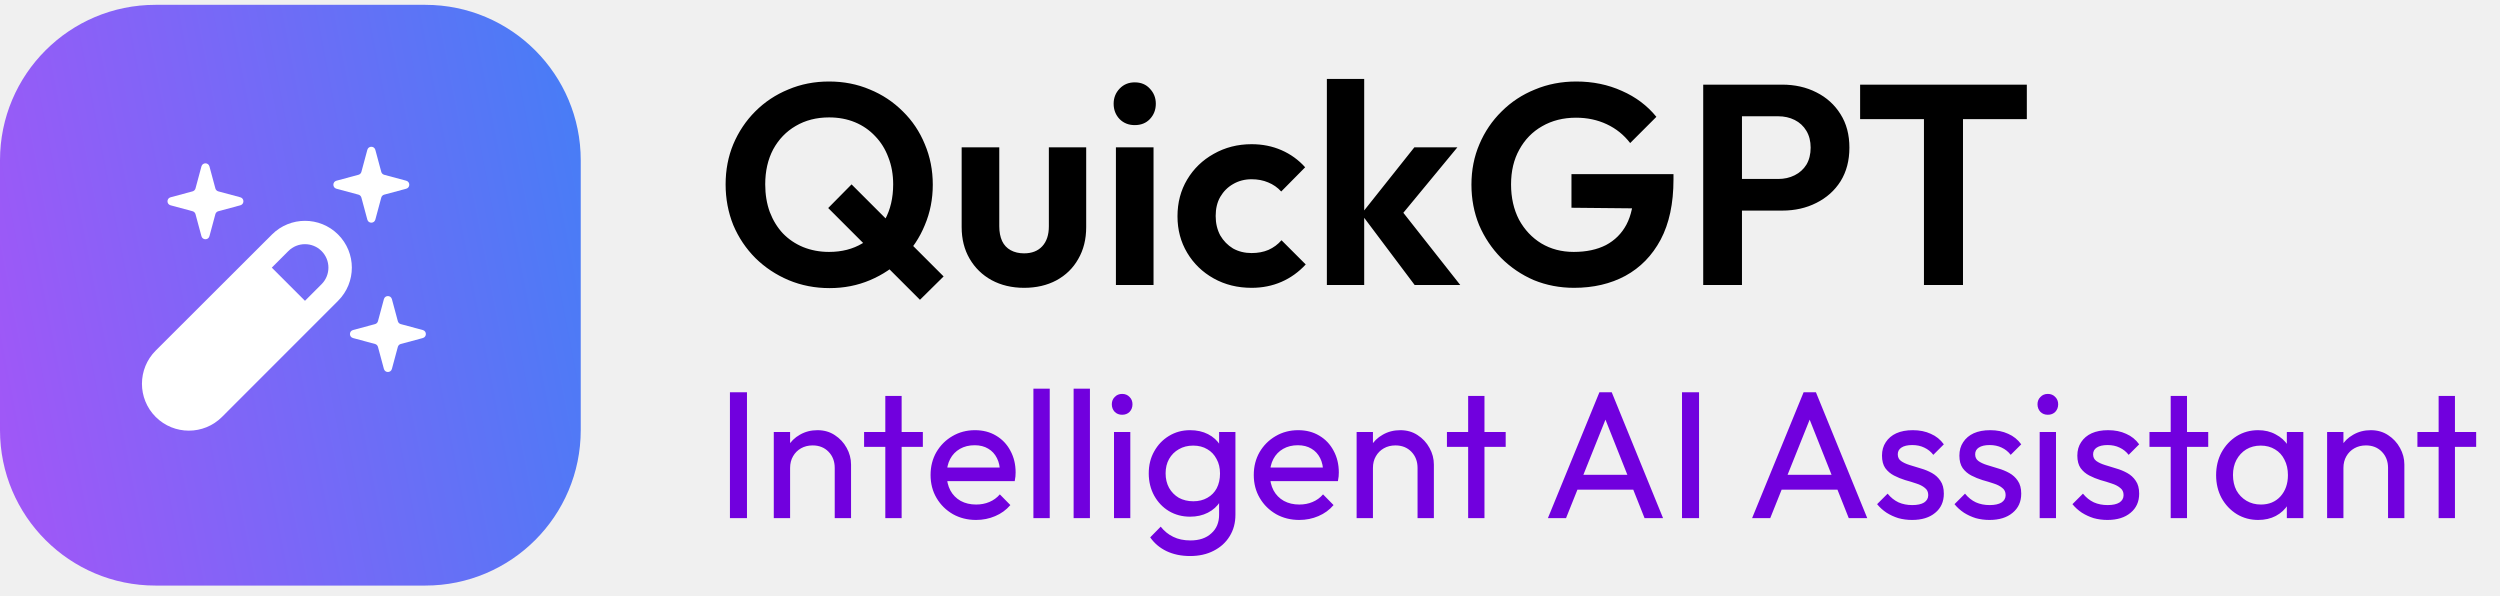
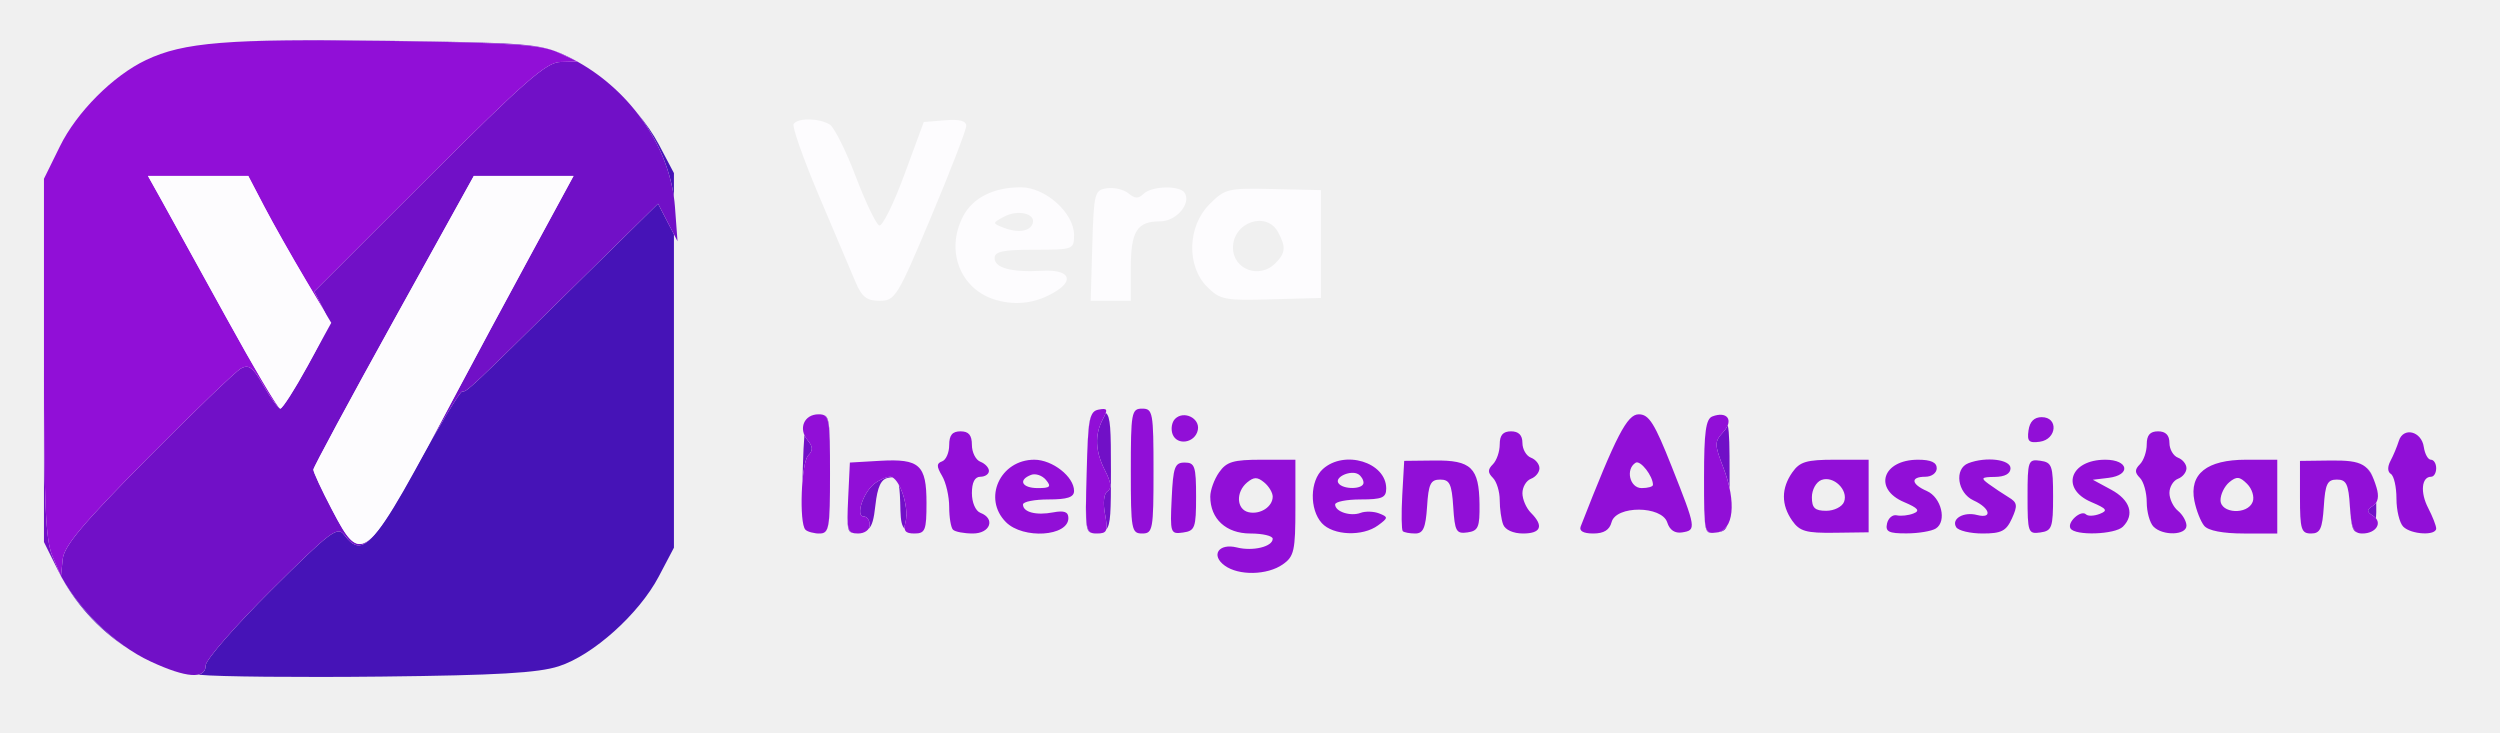
- <svg xmlns="http://www.w3.org/2000/svg" width="193" height="46" viewBox="0 0 193 46" fill="none">
-   <path d="M64.047 22.242C62.918 22.242 61.862 22.037 60.879 21.626C59.911 21.215 59.06 20.651 58.327 19.932C57.594 19.199 57.022 18.348 56.611 17.38C56.215 16.397 56.017 15.349 56.017 14.234C56.017 13.119 56.215 12.085 56.611 11.132C57.022 10.164 57.587 9.321 58.305 8.602C59.038 7.869 59.889 7.304 60.857 6.908C61.825 6.497 62.874 6.292 64.003 6.292C65.132 6.292 66.181 6.497 67.149 6.908C68.117 7.304 68.968 7.869 69.701 8.602C70.434 9.321 70.999 10.164 71.395 11.132C71.806 12.1 72.011 13.141 72.011 14.256C72.011 15.371 71.806 16.412 71.395 17.38C70.999 18.348 70.434 19.199 69.701 19.932C68.983 20.651 68.139 21.215 67.171 21.626C66.203 22.037 65.162 22.242 64.047 22.242ZM71.021 23.144L63.937 16.06L65.741 14.234L72.847 21.34L71.021 23.144ZM64.003 19.448C64.986 19.448 65.844 19.228 66.577 18.788C67.325 18.348 67.904 17.739 68.315 16.962C68.74 16.185 68.953 15.275 68.953 14.234C68.953 13.471 68.829 12.775 68.579 12.144C68.344 11.513 68.007 10.971 67.567 10.516C67.127 10.047 66.606 9.687 66.005 9.438C65.404 9.189 64.737 9.064 64.003 9.064C63.035 9.064 62.177 9.284 61.429 9.724C60.696 10.149 60.117 10.751 59.691 11.528C59.281 12.305 59.075 13.207 59.075 14.234C59.075 15.011 59.193 15.723 59.427 16.368C59.676 17.013 60.014 17.563 60.439 18.018C60.879 18.473 61.4 18.825 62.001 19.074C62.617 19.323 63.285 19.448 64.003 19.448ZM79.058 22.22C78.119 22.22 77.283 22.022 76.55 21.626C75.831 21.23 75.267 20.68 74.856 19.976C74.445 19.272 74.24 18.458 74.24 17.534V11.374H77.144V17.468C77.144 17.908 77.217 18.289 77.364 18.612C77.511 18.92 77.731 19.155 78.024 19.316C78.317 19.477 78.662 19.558 79.058 19.558C79.659 19.558 80.129 19.375 80.466 19.008C80.803 18.641 80.972 18.128 80.972 17.468V11.374H83.854V17.534C83.854 18.473 83.649 19.294 83.238 19.998C82.842 20.702 82.277 21.252 81.544 21.648C80.825 22.029 79.997 22.22 79.058 22.22ZM86.149 22V11.374H89.053V22L86.149 22ZM87.601 9.658C87.132 9.658 86.743 9.504 86.435 9.196C86.127 8.873 85.973 8.477 85.973 8.008C85.973 7.553 86.127 7.165 86.435 6.842C86.743 6.519 87.132 6.358 87.601 6.358C88.085 6.358 88.474 6.519 88.767 6.842C89.075 7.165 89.229 7.553 89.229 8.008C89.229 8.477 89.075 8.873 88.767 9.196C88.474 9.504 88.085 9.658 87.601 9.658ZM96.622 22.22C95.537 22.22 94.561 21.978 93.696 21.494C92.831 21.01 92.149 20.35 91.65 19.514C91.151 18.678 90.902 17.739 90.902 16.698C90.902 15.642 91.151 14.696 91.65 13.86C92.149 13.024 92.831 12.364 93.696 11.88C94.576 11.381 95.551 11.132 96.622 11.132C97.458 11.132 98.228 11.286 98.932 11.594C99.636 11.902 100.245 12.342 100.758 12.914L98.91 14.784C98.631 14.476 98.294 14.241 97.898 14.08C97.517 13.919 97.091 13.838 96.622 13.838C96.094 13.838 95.617 13.963 95.192 14.212C94.781 14.447 94.451 14.777 94.202 15.202C93.967 15.613 93.85 16.104 93.85 16.676C93.85 17.233 93.967 17.732 94.202 18.172C94.451 18.597 94.781 18.935 95.192 19.184C95.617 19.419 96.094 19.536 96.622 19.536C97.106 19.536 97.539 19.455 97.92 19.294C98.316 19.118 98.653 18.869 98.932 18.546L100.802 20.416C100.259 21.003 99.636 21.45 98.932 21.758C98.228 22.066 97.458 22.22 96.622 22.22ZM109.21 22L105.096 16.522L109.188 11.374H112.51L107.714 17.182L107.824 15.774L112.73 22H109.21ZM102.434 22V6.094H105.316V22H102.434ZM121.515 22.22C120.415 22.22 119.381 22.022 118.413 21.626C117.46 21.215 116.617 20.643 115.883 19.91C115.165 19.177 114.6 18.333 114.189 17.38C113.793 16.412 113.595 15.371 113.595 14.256C113.595 13.127 113.801 12.085 114.211 11.132C114.622 10.164 115.194 9.321 115.927 8.602C116.661 7.869 117.519 7.304 118.501 6.908C119.484 6.497 120.547 6.292 121.691 6.292C122.967 6.292 124.141 6.534 125.211 7.018C126.282 7.487 127.169 8.155 127.873 9.02L125.849 11.044C125.365 10.413 124.764 9.929 124.045 9.592C123.327 9.255 122.535 9.086 121.669 9.086C120.687 9.086 119.814 9.306 119.051 9.746C118.303 10.171 117.717 10.773 117.291 11.55C116.866 12.313 116.653 13.207 116.653 14.234C116.653 15.261 116.859 16.17 117.269 16.962C117.695 17.739 118.267 18.348 118.985 18.788C119.719 19.228 120.555 19.448 121.493 19.448C122.461 19.448 123.29 19.272 123.979 18.92C124.669 18.553 125.197 18.025 125.563 17.336C125.93 16.632 126.113 15.774 126.113 14.762L128.071 16.104L121.317 16.038V13.442H129.193V13.86C129.193 15.708 128.863 17.255 128.203 18.502C127.543 19.734 126.634 20.665 125.475 21.296C124.331 21.912 123.011 22.22 121.515 22.22ZM133.688 16.258V13.816L137.274 13.816C137.744 13.816 138.169 13.721 138.55 13.53C138.932 13.339 139.232 13.068 139.452 12.716C139.672 12.349 139.782 11.909 139.782 11.396C139.782 10.897 139.672 10.465 139.452 10.098C139.232 9.731 138.932 9.453 138.55 9.262C138.169 9.071 137.744 8.976 137.274 8.976L133.688 8.976V6.534H137.582C138.565 6.534 139.445 6.732 140.222 7.128C141.014 7.524 141.638 8.089 142.092 8.822C142.547 9.541 142.774 10.399 142.774 11.396C142.774 12.393 142.547 13.259 142.092 13.992C141.638 14.711 141.014 15.268 140.222 15.664C139.445 16.06 138.565 16.258 137.582 16.258H133.688ZM131.488 22V6.534H134.48V22H131.488ZM148.529 22V6.864H151.543V22L148.529 22ZM143.601 9.196V6.534H156.471V9.196H143.601Z" fill="black" />
-   <path d="M56.351 40V30.284H57.667V40H56.351ZM64.441 40V36.122C64.441 35.618 64.282 35.203 63.965 34.876C63.647 34.549 63.236 34.386 62.733 34.386C62.397 34.386 62.098 34.461 61.837 34.61C61.575 34.759 61.37 34.965 61.221 35.226C61.071 35.487 60.996 35.786 60.996 36.122L60.478 35.828C60.478 35.324 60.59 34.876 60.815 34.484C61.038 34.092 61.351 33.784 61.752 33.56C62.154 33.327 62.606 33.21 63.111 33.21C63.614 33.21 64.058 33.336 64.441 33.588C64.832 33.84 65.141 34.171 65.365 34.582C65.588 34.983 65.701 35.413 65.701 35.87V40H64.441ZM59.736 40V33.35H60.996V40H59.736ZM68.346 40V30.564H69.606V40H68.346ZM66.708 34.498V33.35H71.244V34.498H66.708ZM75.354 40.14C74.691 40.14 74.094 39.991 73.562 39.692C73.03 39.384 72.61 38.969 72.302 38.446C71.994 37.923 71.84 37.331 71.84 36.668C71.84 36.015 71.989 35.427 72.288 34.904C72.596 34.381 73.006 33.971 73.52 33.672C74.042 33.364 74.626 33.21 75.27 33.21C75.886 33.21 76.427 33.35 76.894 33.63C77.37 33.91 77.738 34.297 78 34.792C78.27 35.287 78.406 35.847 78.406 36.472C78.406 36.565 78.401 36.668 78.392 36.78C78.382 36.883 78.364 37.004 78.336 37.144H72.722V36.094H77.664L77.202 36.5C77.202 36.052 77.122 35.674 76.964 35.366C76.805 35.049 76.581 34.806 76.292 34.638C76.002 34.461 75.652 34.372 75.242 34.372C74.812 34.372 74.434 34.465 74.108 34.652C73.781 34.839 73.529 35.1 73.352 35.436C73.174 35.772 73.086 36.169 73.086 36.626C73.086 37.093 73.179 37.503 73.366 37.858C73.552 38.203 73.818 38.474 74.164 38.67C74.509 38.857 74.906 38.95 75.354 38.95C75.727 38.95 76.068 38.885 76.376 38.754C76.693 38.623 76.964 38.427 77.188 38.166L78 38.992C77.682 39.365 77.29 39.65 76.824 39.846C76.366 40.042 75.876 40.14 75.354 40.14ZM79.779 40V30.004H81.04V40H79.779ZM82.883 40V30.004H84.143V40H82.883ZM86.001 40V33.35H87.26V40H86.001ZM86.63 32.02C86.397 32.02 86.206 31.945 86.056 31.796C85.907 31.637 85.832 31.441 85.832 31.208C85.832 30.984 85.907 30.797 86.056 30.648C86.206 30.489 86.397 30.41 86.63 30.41C86.864 30.41 87.055 30.489 87.204 30.648C87.354 30.797 87.428 30.984 87.428 31.208C87.428 31.441 87.354 31.637 87.204 31.796C87.055 31.945 86.864 32.02 86.63 32.02ZM91.875 42.926C91.194 42.926 90.587 42.8 90.055 42.548C89.533 42.296 89.113 41.941 88.795 41.484L89.607 40.658C89.878 41.003 90.2 41.265 90.573 41.442C90.947 41.629 91.39 41.722 91.903 41.722C92.585 41.722 93.121 41.54 93.513 41.176C93.915 40.821 94.115 40.341 94.115 39.734V38.082L94.339 36.584L94.115 35.1V33.35H95.375V39.734C95.375 40.369 95.226 40.924 94.927 41.4C94.638 41.876 94.227 42.249 93.695 42.52C93.173 42.791 92.566 42.926 91.875 42.926ZM91.875 39.888C91.269 39.888 90.723 39.743 90.237 39.454C89.761 39.165 89.383 38.768 89.103 38.264C88.823 37.751 88.683 37.177 88.683 36.542C88.683 35.907 88.823 35.343 89.103 34.848C89.383 34.344 89.761 33.947 90.237 33.658C90.723 33.359 91.269 33.21 91.875 33.21C92.398 33.21 92.86 33.313 93.261 33.518C93.663 33.723 93.98 34.013 94.213 34.386C94.456 34.75 94.587 35.179 94.605 35.674V37.438C94.577 37.923 94.442 38.353 94.199 38.726C93.966 39.09 93.649 39.375 93.247 39.58C92.846 39.785 92.389 39.888 91.875 39.888ZM92.127 38.698C92.538 38.698 92.897 38.609 93.205 38.432C93.523 38.255 93.765 38.007 93.933 37.69C94.101 37.363 94.185 36.985 94.185 36.556C94.185 36.127 94.097 35.753 93.919 35.436C93.751 35.109 93.513 34.857 93.205 34.68C92.897 34.493 92.533 34.4 92.113 34.4C91.693 34.4 91.325 34.493 91.007 34.68C90.69 34.857 90.438 35.109 90.251 35.436C90.074 35.753 89.985 36.122 89.985 36.542C89.985 36.962 90.074 37.335 90.251 37.662C90.438 37.989 90.69 38.245 91.007 38.432C91.334 38.609 91.707 38.698 92.127 38.698ZM100.305 40.14C99.642 40.14 99.045 39.991 98.513 39.692C97.981 39.384 97.561 38.969 97.253 38.446C96.945 37.923 96.791 37.331 96.791 36.668C96.791 36.015 96.94 35.427 97.239 34.904C97.547 34.381 97.957 33.971 98.471 33.672C98.993 33.364 99.577 33.21 100.221 33.21C100.837 33.21 101.378 33.35 101.845 33.63C102.321 33.91 102.689 34.297 102.951 34.792C103.221 35.287 103.357 35.847 103.357 36.472C103.357 36.565 103.352 36.668 103.343 36.78C103.333 36.883 103.315 37.004 103.287 37.144H97.673V36.094H102.615L102.153 36.5C102.153 36.052 102.073 35.674 101.915 35.366C101.756 35.049 101.532 34.806 101.243 34.638C100.953 34.461 100.603 34.372 100.193 34.372C99.763 34.372 99.385 34.465 99.059 34.652C98.732 34.839 98.48 35.1 98.303 35.436C98.125 35.772 98.037 36.169 98.037 36.626C98.037 37.093 98.13 37.503 98.317 37.858C98.503 38.203 98.769 38.474 99.115 38.67C99.46 38.857 99.857 38.95 100.305 38.95C100.678 38.95 101.019 38.885 101.327 38.754C101.644 38.623 101.915 38.427 102.139 38.166L102.951 38.992C102.633 39.365 102.241 39.65 101.775 39.846C101.317 40.042 100.827 40.14 100.305 40.14ZM109.435 40V36.122C109.435 35.618 109.276 35.203 108.959 34.876C108.641 34.549 108.231 34.386 107.727 34.386C107.391 34.386 107.092 34.461 106.831 34.61C106.569 34.759 106.364 34.965 106.215 35.226C106.065 35.487 105.991 35.786 105.991 36.122L105.473 35.828C105.473 35.324 105.585 34.876 105.809 34.484C106.033 34.092 106.345 33.784 106.747 33.56C107.148 33.327 107.601 33.21 108.105 33.21C108.609 33.21 109.052 33.336 109.435 33.588C109.827 33.84 110.135 34.171 110.359 34.582C110.583 34.983 110.695 35.413 110.695 35.87V40H109.435ZM104.731 40V33.35H105.991V40H104.731ZM113.341 40V30.564H114.601V40H113.341ZM111.703 34.498V33.35H116.239V34.498H111.703ZM119.498 40L123.474 30.284H124.426L128.388 40H126.96L123.698 31.782H124.188L120.898 40H119.498ZM121.388 37.802V36.654H126.498V37.802H121.388ZM129.851 40V30.284H131.167V40H129.851ZM135.262 40L139.238 30.284H140.19L144.152 40H142.724L139.462 31.782H139.952L136.662 40H135.262ZM137.152 37.802V36.654H142.262V37.802H137.152ZM147.614 40.14C147.241 40.14 146.886 40.093 146.55 40C146.224 39.897 145.92 39.757 145.64 39.58C145.36 39.393 145.118 39.174 144.912 38.922L145.724 38.11C145.967 38.409 146.247 38.633 146.564 38.782C146.882 38.922 147.236 38.992 147.628 38.992C148.02 38.992 148.324 38.927 148.538 38.796C148.753 38.656 148.86 38.465 148.86 38.222C148.86 37.979 148.772 37.793 148.594 37.662C148.426 37.522 148.207 37.41 147.936 37.326C147.666 37.233 147.376 37.144 147.068 37.06C146.77 36.967 146.485 36.85 146.214 36.71C145.944 36.57 145.72 36.379 145.542 36.136C145.374 35.893 145.29 35.571 145.29 35.17C145.29 34.769 145.388 34.423 145.584 34.134C145.78 33.835 146.051 33.607 146.396 33.448C146.751 33.289 147.176 33.21 147.67 33.21C148.193 33.21 148.655 33.303 149.056 33.49C149.467 33.667 149.803 33.938 150.064 34.302L149.252 35.114C149.066 34.871 148.832 34.685 148.552 34.554C148.282 34.423 147.974 34.358 147.628 34.358C147.264 34.358 146.984 34.423 146.788 34.554C146.602 34.675 146.508 34.848 146.508 35.072C146.508 35.296 146.592 35.469 146.76 35.59C146.928 35.711 147.148 35.814 147.418 35.898C147.698 35.982 147.988 36.071 148.286 36.164C148.585 36.248 148.87 36.365 149.14 36.514C149.411 36.663 149.63 36.864 149.798 37.116C149.976 37.368 150.064 37.699 150.064 38.11C150.064 38.735 149.84 39.23 149.392 39.594C148.954 39.958 148.361 40.14 147.614 40.14ZM153.589 40.14C153.215 40.14 152.861 40.093 152.525 40C152.198 39.897 151.895 39.757 151.615 39.58C151.335 39.393 151.092 39.174 150.887 38.922L151.699 38.11C151.941 38.409 152.221 38.633 152.539 38.782C152.856 38.922 153.211 38.992 153.603 38.992C153.995 38.992 154.298 38.927 154.513 38.796C154.727 38.656 154.835 38.465 154.835 38.222C154.835 37.979 154.746 37.793 154.569 37.662C154.401 37.522 154.181 37.41 153.911 37.326C153.64 37.233 153.351 37.144 153.043 37.06C152.744 36.967 152.459 36.85 152.189 36.71C151.918 36.57 151.694 36.379 151.517 36.136C151.349 35.893 151.265 35.571 151.265 35.17C151.265 34.769 151.363 34.423 151.559 34.134C151.755 33.835 152.025 33.607 152.371 33.448C152.725 33.289 153.15 33.21 153.645 33.21C154.167 33.21 154.629 33.303 155.031 33.49C155.441 33.667 155.777 33.938 156.039 34.302L155.227 35.114C155.04 34.871 154.807 34.685 154.527 34.554C154.256 34.423 153.948 34.358 153.603 34.358C153.239 34.358 152.959 34.423 152.763 34.554C152.576 34.675 152.483 34.848 152.483 35.072C152.483 35.296 152.567 35.469 152.735 35.59C152.903 35.711 153.122 35.814 153.393 35.898C153.673 35.982 153.962 36.071 154.261 36.164C154.559 36.248 154.844 36.365 155.115 36.514C155.385 36.663 155.605 36.864 155.773 37.116C155.95 37.368 156.039 37.699 156.039 38.11C156.039 38.735 155.815 39.23 155.367 39.594C154.928 39.958 154.335 40.14 153.589 40.14ZM157.463 40V33.35H158.723V40H157.463ZM158.093 32.02C157.86 32.02 157.669 31.945 157.519 31.796C157.37 31.637 157.295 31.441 157.295 31.208C157.295 30.984 157.37 30.797 157.519 30.648C157.669 30.489 157.86 30.41 158.093 30.41C158.327 30.41 158.518 30.489 158.667 30.648C158.817 30.797 158.891 30.984 158.891 31.208C158.891 31.441 158.817 31.637 158.667 31.796C158.518 31.945 158.327 32.02 158.093 32.02ZM162.694 40.14C162.321 40.14 161.966 40.093 161.63 40C161.304 39.897 161 39.757 160.72 39.58C160.44 39.393 160.198 39.174 159.992 38.922L160.804 38.11C161.047 38.409 161.327 38.633 161.644 38.782C161.962 38.922 162.316 38.992 162.708 38.992C163.1 38.992 163.404 38.927 163.618 38.796C163.833 38.656 163.94 38.465 163.94 38.222C163.94 37.979 163.852 37.793 163.674 37.662C163.506 37.522 163.287 37.41 163.016 37.326C162.746 37.233 162.456 37.144 162.148 37.06C161.85 36.967 161.565 36.85 161.294 36.71C161.024 36.57 160.8 36.379 160.622 36.136C160.454 35.893 160.37 35.571 160.37 35.17C160.37 34.769 160.468 34.423 160.664 34.134C160.86 33.835 161.131 33.607 161.476 33.448C161.831 33.289 162.256 33.21 162.75 33.21C163.273 33.21 163.735 33.303 164.136 33.49C164.547 33.667 164.883 33.938 165.144 34.302L164.332 35.114C164.146 34.871 163.912 34.685 163.632 34.554C163.362 34.423 163.054 34.358 162.708 34.358C162.344 34.358 162.064 34.423 161.868 34.554C161.682 34.675 161.588 34.848 161.588 35.072C161.588 35.296 161.672 35.469 161.84 35.59C162.008 35.711 162.228 35.814 162.498 35.898C162.778 35.982 163.068 36.071 163.366 36.164C163.665 36.248 163.95 36.365 164.22 36.514C164.491 36.663 164.71 36.864 164.878 37.116C165.056 37.368 165.144 37.699 165.144 38.11C165.144 38.735 164.92 39.23 164.472 39.594C164.034 39.958 163.441 40.14 162.694 40.14ZM167.577 40V30.564H168.837V40H167.577ZM165.939 34.498V33.35H170.475V34.498H165.939ZM174.332 40.14C173.725 40.14 173.175 39.991 172.68 39.692C172.185 39.384 171.793 38.969 171.504 38.446C171.224 37.923 171.084 37.335 171.084 36.682C171.084 36.029 171.224 35.441 171.504 34.918C171.793 34.395 172.181 33.98 172.666 33.672C173.161 33.364 173.716 33.21 174.332 33.21C174.836 33.21 175.284 33.317 175.676 33.532C176.077 33.737 176.399 34.027 176.642 34.4C176.885 34.764 177.02 35.189 177.048 35.674V37.676C177.02 38.152 176.885 38.577 176.642 38.95C176.409 39.323 176.091 39.617 175.69 39.832C175.298 40.037 174.845 40.14 174.332 40.14ZM174.542 38.95C175.167 38.95 175.671 38.74 176.054 38.32C176.437 37.891 176.628 37.345 176.628 36.682C176.628 36.225 176.539 35.828 176.362 35.492C176.194 35.147 175.951 34.881 175.634 34.694C175.317 34.498 174.948 34.4 174.528 34.4C174.108 34.4 173.735 34.498 173.408 34.694C173.091 34.89 172.839 35.161 172.652 35.506C172.475 35.842 172.386 36.229 172.386 36.668C172.386 37.116 172.475 37.513 172.652 37.858C172.839 38.194 173.095 38.46 173.422 38.656C173.749 38.852 174.122 38.95 174.542 38.95ZM176.544 40V38.208L176.782 36.584L176.544 34.974V33.35H177.818V40H176.544ZM184.357 40V36.122C184.357 35.618 184.198 35.203 183.881 34.876C183.563 34.549 183.153 34.386 182.649 34.386C182.313 34.386 182.014 34.461 181.753 34.61C181.491 34.759 181.286 34.965 181.137 35.226C180.987 35.487 180.913 35.786 180.913 36.122L180.395 35.828C180.395 35.324 180.507 34.876 180.731 34.484C180.955 34.092 181.267 33.784 181.669 33.56C182.07 33.327 182.523 33.21 183.027 33.21C183.531 33.21 183.974 33.336 184.357 33.588C184.749 33.84 185.057 34.171 185.281 34.582C185.505 34.983 185.617 35.413 185.617 35.87V40H184.357ZM179.653 40V33.35H180.913V40H179.653ZM188.262 40V30.564H189.522V40H188.262ZM186.624 34.498V33.35H191.16V34.498H186.624Z" fill="#7100DE" />
-   <rect y="0.373" width="44.833" height="44.833" rx="12" fill="url(#paint0_linear_8977_4661)" />
-   <path fill-rule="evenodd" clip-rule="evenodd" d="M17.14 32.186L26.104 23.218C27.518 21.804 27.515 19.511 26.097 18.101C24.685 16.696 22.404 16.698 20.995 18.105L12.021 27.065C10.606 28.478 10.605 30.772 12.019 32.187C13.433 33.6 15.726 33.6 17.14 32.186ZM20.982 20.661L23.544 23.222L24.824 21.941C25.531 21.234 25.531 20.087 24.824 19.38C24.117 18.673 22.97 18.673 22.263 19.38L20.982 20.661Z" fill="white" />
-   <path d="M15.551 12.846C15.636 12.53 16.084 12.53 16.169 12.846L16.627 14.547C16.657 14.657 16.743 14.743 16.853 14.773L18.554 15.231C18.87 15.316 18.87 15.764 18.554 15.849L16.853 16.307C16.743 16.337 16.657 16.423 16.627 16.533L16.169 18.233C16.084 18.549 15.636 18.549 15.551 18.233L15.093 16.533C15.063 16.423 14.977 16.337 14.867 16.307L13.167 15.849C12.851 15.764 12.851 15.316 13.167 15.231L14.867 14.773C14.977 14.743 15.063 14.657 15.093 14.547L15.551 12.846Z" fill="white" />
-   <path d="M28.358 11.567C28.443 11.251 28.891 11.251 28.976 11.567L29.434 13.268C29.463 13.378 29.55 13.464 29.66 13.493L31.36 13.951C31.676 14.036 31.676 14.485 31.36 14.57L29.66 15.027C29.55 15.057 29.463 15.143 29.434 15.254L28.976 16.954C28.891 17.27 28.443 17.27 28.358 16.954L27.9 15.254C27.87 15.143 27.784 15.057 27.674 15.027L25.973 14.57C25.657 14.485 25.657 14.036 25.973 13.951L27.674 13.493C27.784 13.464 27.87 13.378 27.9 13.268L28.358 11.567Z" fill="white" />
-   <path d="M29.637 23.094C29.722 22.778 30.17 22.778 30.255 23.094L30.713 24.795C30.743 24.905 30.829 24.991 30.939 25.021L32.64 25.479C32.956 25.564 32.956 26.012 32.64 26.097L30.939 26.555C30.829 26.584 30.743 26.671 30.713 26.781L30.255 28.481C30.17 28.797 29.722 28.797 29.637 28.481L29.179 26.781C29.149 26.671 29.063 26.584 28.953 26.555L27.253 26.097C26.937 26.012 26.937 25.564 27.253 25.479L28.953 25.021C29.063 24.991 29.149 24.905 29.179 24.795L29.637 23.094Z" fill="white" />
-   <defs>
-     <linearGradient id="paint0_linear_8977_4661" x1="50.81" y1="16.812" x2="-2.989" y2="27.273" gradientUnits="userSpaceOnUse">
-       <stop stop-color="#4080F6" />
-       <stop offset="1" stop-color="#A356F7" />
-     </linearGradient>
-   </defs>
+ <svg xmlns="http://www.w3.org/2000/svg" version="1.2" viewBox="0 0 438 129" width="280" height="82">
+   <style>
+ 		.s0 { fill: #4613b7 } 
+ 		.s1 { fill: #7110c7 } 
+ 		.s2 { fill: #910fd7 } 
+ 		.s3 { fill: #fdfcfe } 
+ 	</style>
+   <g>
+     <path class="s0" d="m34 118.9q-0.16-0.02-0.33-0.03 1.32-0.28 1.33-1.64c0-0.97 5.2-6.93 11.55-13.25 10.47-10.4 11.68-11.32 12.86-9.73 2.97 3.96 4.85 2.2 12.59-11.75 4.12-7.43 7.79-13.5 8.17-13.5q0.06 0 0.12 0c0.81-0.04 1.59-0.8 18.86-17.81l15.55-15.3 1.71 3.3 1.09 2.09v55.22l-2.69 5.11c-3.48 6.58-11.54 13.82-17.59 15.78-3.64 1.18-10.8 1.59-31.22 1.82-14.57 0.16-28.97 0.02-32-0.31zm83.5-84.13c-0.73-5.28-3.04-10.43-6.47-14.85 1.53 1.82 2.84 3.71 3.81 5.54l2.66 5.04zm-96.38 79.39c-5.04-3.29-9.36-8.03-12.14-13.66 2.54 5.15 7.15 10.24 12.14 13.66z" />
+     <path class="s1" d="m25.29 116.55c-6.49-3.01-13.07-9.49-16.31-16.05l-2.48-5v-32c0 25.36 0.28 31.65 1.5 34.5l1.5 3.5 0.31-3c0.25-2.33 3.58-6.29 15-17.81 8.08-8.15 15.46-15.25 16.4-15.77 1.39-0.77 2.14-0.2 4 3.06 1.26 2.2 2.59 4.01 2.95 4.01 0.36 0.01 2.51-3.36 4.78-7.49 3.91-7.13 4.04-7.64 2.65-10.32l-1.46-2.83 20.19-20.17c16.97-16.95 20.68-20.19 23.19-20.26l2.95-0.08c9.63 5.35 16.45 15.36 17.22 25.6l0.45 6.06-1.72-3.31-1.71-3.3-15.55 15.3c-17.27 17.01-18.05 17.77-18.86 17.81q-0.06 0-0.12 0c-0.3 0-2.78 4-5.9 9.47 1.56-2.9 3.31-6.21 5.31-9.97 2.62-4.95 8.25-15.41 12.5-23.25l7.73-14.25h-17.57l-14.12 25.49c-7.77 14.02-14.13 25.84-14.15 26.25-0.01 0.42 1.45 3.57 3.25 7 2.91 5.54 4.35 8.04 7.58 4.4-2.32 2.78-3.68 2.4-5.39 0.11-1.18-1.59-2.39-0.67-12.86 9.73-6.35 6.32-11.55 12.28-11.55 13.25 0 2.49-3.42 2.25-9.71-0.68zm168.3-43.8c0.84 0.64 0.91 2.85 0.91 10.25 0 7.16-0.04 9.45-0.83 10.28 0.14-0.49 0.04-1.31-0.21-2.67-0.39-2.03-0.21-3.65 0.45-4.05 0.75-0.47 0.63-1.56-0.41-3.57-1.77-3.42-1.91-6.36-0.42-9.15q0.38-0.69 0.51-1.09zm-41.84 20.49q0.25-0.33 0.25-0.74c0-0.83-0.48-1.5-1.07-1.5-1.47 0-0.12-4.19 1.86-5.75 0.88-0.69 2.14-1.25 2.8-1.25q0.19 0 0.39 0.1-0.31 0-0.73 0.09c-1.26 0.23-1.89 1.58-2.25 4.82-0.27 2.43-0.56 3.62-1.25 4.23zm151.75-7.24q-0.36-1.68-1.08-3.56c-1.61-4.21-1.61-4.58 0-6.36q0.55-0.62 0.76-1.16c0.29 1.31 0.32 3.82 0.32 8.58q0 1.36 0 2.5zm-146.38-0.6c0.98 1.76 1.65 4.75 1.19 6.53q-0.22 0.81-0.15 1.25c-0.53-0.53-0.7-1.48-0.75-3.18-0.05-2.27-0.12-3.71-0.29-4.6zm-15.96-5.16c-0.47 0.47-0.82 2.35-1.01 4.55q0.02-1.16 0.06-2.37c0.08-2.59 0.16-4.44 0.28-5.76q0.2 0.47 0.56 0.9c0.96 1.15 0.98 1.81 0.11 2.68zm-40.91-69.52l-3.25-1.51c-2.88-1.33-8.29-1.69-30.53-2.01-13.07-0.18-21.69-0.14-27.86 0.29 6.17-0.44 14.8-0.49 27.86-0.31 25.06 0.33 27.37 0.52 31.71 2.5q1.05 0.48 2.07 1.04zm317.14 80.62q-0.19-0.24-0.51-0.45c-1.16-0.75-1.16-1.03-0.02-1.77q0.37-0.23 0.58-0.58 0 0.14 0 0.29c0.02 1.05 0.01 1.86-0.05 2.51zm-272.39-7.91c0-7.8-0.08-9.79-1.06-10.28 1.04 0.31 1.06 2.23 1.06 10.28zm46.05 10.45c-1.01-0.22-1.06-1.79-0.89-8.56-0.15 6.55-0.06 8.17 0.89 8.56zm220.46-9.21c0.84 0.39 1.1 1.56 1.29 4.58 0.19 2.93 0.47 4.15 1.26 4.56-0.86-0.25-1.05-1.35-1.25-4.5-0.2-3.06-0.46-4.25-1.3-4.64zm-263.36 4.3c-0.15 3.58-0.02 4.64 0.87 4.93-0.96-0.13-1.04-1.14-0.87-4.93zm153.16 4.84q1.08-0.19 1.72-1.11c-0.32 0.82-0.84 0.98-1.72 1.11zm-2.2-2.47c0.19 2.57 0.68 2.68 1.97 2.5-1.36 0.19-1.86 0.15-1.97-2.5zm-108.05-18.12c-0.48 1.13-0.65 3.49-0.8 8.51 0.15-5.25 0.3-7.53 0.8-8.51zm-46.92 20.49c0.75-0.69 0.86-2.95 0.86-9.92 0 7.05-0.08 9.25-0.86 9.92zm272.7-9.62c-0.35-0.76-0.73-1.34-1.23-1.77 0.55 0.44 0.95 1.01 1.23 1.77zm-274.51 9.85q0.37 0.05 0.75 0.06-0.06 0-0.11 0-0.33 0-0.64-0.06z" />
+     <path class="s2" d="m8 98c-1.23-2.86-1.5-9.22-1.5-35v-31.5l2.81-5.71c2.95-6.02 9.38-12.47 15.17-15.21 6.62-3.15 14.42-3.77 41.99-3.38 22.24 0.32 27.65 0.68 30.53 2.01l3.5 1.63-2.99 0.08c-2.51 0.07-6.22 3.31-23.19 20.26l-20.19 20.17 1.46 2.83q0.22 0.42 0.39 0.8l-3.35-5.64c-2.47-4.15-5.76-9.97-7.31-12.94l-2.82-5.4h-8.84-8.83l2.49 4.46c1.37 2.45 6.46 11.68 11.31 20.5 4.66 8.48 8.8 15.48 9.44 16.01-0.45-0.23-1.68-1.94-2.86-3.99-1.86-3.26-2.61-3.83-4-3.06-0.94 0.52-8.32 7.62-16.4 15.77-11.42 11.52-14.75 15.48-15 17.81l-0.31 3zm206.54 1.65c-2.51-1.83-1.05-3.99 2.15-3.19 2.82 0.71 6.31-0.14 6.31-1.53 0-0.51-1.77-0.93-3.94-0.93-4.27 0-7.06-2.57-7.06-6.5 0-1.13 0.7-3.06 1.56-4.28 1.31-1.87 2.49-2.22 7.5-2.22h5.94v8.44c0 7.59-0.22 8.6-2.22 10-2.74 1.92-7.77 2.02-10.24 0.21zm62.73-6.9c6.26-16.04 8.18-19.75 10.23-19.75 1.8 0 2.78 1.57 5.82 9.25 4.31 10.87 4.35 11.16 1.81 11.56-1.27 0.2-2.19-0.42-2.61-1.75-0.95-2.98-9.03-3.03-9.81-0.06-0.36 1.38-1.36 2-3.22 2-1.76 0-2.53-0.44-2.22-1.25zm37.27-1c-1.96-2.8-1.96-5.71 0.02-8.53 1.31-1.87 2.49-2.22 7.5-2.22h5.94v12.79l-5.96 0.08c-5.06 0.07-6.19-0.25-7.5-2.12zm72.59 0.9c-0.62-0.74-1.39-2.71-1.73-4.39-0.95-4.76 2.18-7.26 9.1-7.26h5.5v13h-5.88c-3.7 0-6.29-0.5-6.99-1.35zm-211.13-0.65c-4.15-4.15-1.03-11 5-11 3.19 0 7 2.99 7 5.5 0 1.11-1.17 1.5-4.5 1.5-2.48 0-4.5 0.4-4.5 0.89 0 1.36 2.32 1.96 5.31 1.39 1.96-0.37 2.69-0.1 2.69 1 0 3.24-7.96 3.76-11 0.72zm69.92 1.59c-0.23-0.23-0.27-3.11-0.09-6.4l0.34-5.99 5.32-0.06c6.49-0.08 7.87 1.27 7.95 7.69 0.05 4.07-0.22 4.71-2.13 4.98-1.97 0.28-2.23-0.19-2.5-4.5-0.26-4.04-0.63-4.81-2.31-4.81-1.68 0-2.05 0.77-2.3 4.75-0.25 3.77-0.68 4.75-2.09 4.75-0.98 0-1.96-0.19-2.19-0.41zm158.08-5.99v-6.39l5.41-0.07c5.62-0.06 6.82 0.63 8.07 4.73q0.73 2.38-0.62 3.25c-1.14 0.74-1.14 1.02 0.02 1.77 1.76 1.14 0.57 3.11-1.88 3.11-1.54 0-1.95-0.87-2.2-4.75-0.25-3.98-0.62-4.75-2.3-4.75-1.68 0-2.05 0.77-2.3 4.75-0.26 3.93-0.64 4.75-2.25 4.75-1.73 0-1.95-0.73-1.95-6.4zm-172.35 4.57c-2.19-2.43-2.1-7.45 0.18-9.52 3.81-3.45 11.17-1.2 11.17 3.42 0 1.62-0.72 1.93-4.5 1.93-2.48 0-4.5 0.4-4.5 0.89 0 1.27 2.72 2.15 4.5 1.47 0.83-0.31 2.29-0.27 3.25 0.1 1.63 0.64 1.62 0.78-0.19 2.11-2.72 2-7.92 1.79-9.91-0.4zm-83.45-4.42l0.3-6.25 5.33-0.31c6.96-0.39 8.17 0.71 8.17 7.43 0 4.81-0.22 5.38-2.12 5.38-1.64 0-1.99-0.46-1.57-2.07 0.69-2.63-1.13-7.93-2.72-7.93-0.66 0-1.92 0.56-2.8 1.25-1.98 1.56-3.33 5.75-1.86 5.75 0.59 0 1.07 0.67 1.07 1.5 0 0.84-0.89 1.5-2.05 1.5-1.87 0-2.02-0.52-1.75-6.25zm274 5.05c-0.66-0.66-1.2-2.88-1.2-4.94 0-2.06-0.44-4.01-0.98-4.35-0.6-0.37-0.63-1.25-0.07-2.31 0.5-0.93 1.16-2.52 1.47-3.52 0.79-2.51 4-1.71 4.4 1.08 0.18 1.23 0.74 2.24 1.25 2.24 0.51 0 0.93 0.67 0.93 1.5 0 0.83-0.4 1.5-0.89 1.5-1.69 0-1.95 2.75-0.53 5.49 0.78 1.51 1.42 3.14 1.42 3.62 0 1.32-4.41 1.08-5.8-0.31zm-158.59-0.38c-0.34-0.87-0.61-2.81-0.61-4.3 0-1.5-0.54-3.26-1.2-3.92-0.93-0.93-0.93-1.47 0-2.4 0.66-0.66 1.2-2.23 1.2-3.5 0-1.63 0.58-2.3 2-2.3q2 0 2 2.03c0 1.12 0.67 2.29 1.5 2.61 0.83 0.31 1.5 1.15 1.5 1.86 0 0.71-0.67 1.55-1.5 1.86-0.83 0.32-1.5 1.46-1.5 2.54 0 1.08 0.67 2.63 1.5 3.46 2.3 2.3 1.79 3.64-1.39 3.64-1.72 0-3.14-0.64-3.5-1.58zm114.59 0.38c-0.66-0.66-1.2-2.6-1.2-4.3 0-1.7-0.54-3.64-1.2-4.3-0.93-0.93-0.93-1.47 0-2.4 0.66-0.66 1.2-2.23 1.2-3.5 0-1.63 0.58-2.3 2-2.3q2 0 2 2.03c0 1.12 0.67 2.29 1.5 2.61 0.83 0.31 1.5 1.15 1.5 1.86 0 0.71-0.67 1.55-1.5 1.86-0.83 0.32-1.5 1.44-1.5 2.49 0 1.05 0.67 2.47 1.5 3.15 0.83 0.68 1.5 1.86 1.5 2.62 0 1.7-4.15 1.83-5.8 0.18zm-211.53 0.53c-0.37-0.36-0.67-2.17-0.67-4.01 0-1.84-0.56-4.3-1.25-5.46-1-1.7-1-2.21 0-2.57 0.69-0.25 1.25-1.54 1.25-2.87 0-1.75 0.55-2.42 2-2.42 1.44 0 2 0.67 2 2.39 0 1.32 0.68 2.66 1.5 2.97 0.82 0.32 1.5 1.04 1.5 1.61 0 0.57-0.68 1.03-1.5 1.03-0.99 0-1.5 0.99-1.5 2.89 0 1.65 0.64 3.14 1.5 3.47 2.69 1.03 1.74 3.64-1.33 3.64-1.56 0-3.14-0.3-3.5-0.67zm-26 0c-1.14-1.13-0.74-11.86 0.49-13.09 0.87-0.87 0.85-1.53-0.11-2.68-1.69-2.03-0.62-4.56 1.92-4.56 1.91 0 2.03 0.61 2.03 10.5 0 9.52-0.17 10.5-1.83 10.5-1.01 0-2.14-0.3-2.5-0.67zm202.76-0.44c-0.91-1.48 1.31-2.77 3.68-2.15 2.77 0.72 2.31-1.23-0.61-2.56-2.87-1.31-3.47-5.59-0.92-6.57 3.09-1.19 7.42-0.67 7.42 0.89 0 0.96-0.99 1.51-2.75 1.53-2.41 0.03-2.54 0.19-1.09 1.25 0.92 0.67 2.48 1.71 3.48 2.32 1.57 0.94 1.65 1.46 0.61 3.75-1.01 2.22-1.85 2.65-5.17 2.65-2.18 0-4.27-0.5-4.65-1.11zm20.14 0.22c-0.66-1.07 1.85-3.35 2.73-2.48 0.34 0.34 1.42 0.3 2.41-0.08 1.5-0.59 1.26-0.92-1.46-2.08-5.49-2.32-3.81-7.47 2.45-7.47 4.13 0 4.59 2.71 0.55 3.2l-2.75 0.33 3.25 1.76c3.34 1.81 4.16 4.4 2.05 6.51-1.39 1.39-8.42 1.63-9.23 0.31zm-32.33-0.86c0.21-0.96 0.98-1.62 1.72-1.45 0.74 0.16 2.06 0.02 2.94-0.33 1.21-0.47 0.82-0.95-1.65-2-5.49-2.32-3.81-7.47 2.45-7.47 2.27 0 3.3 0.47 3.3 1.5 0 0.83-0.89 1.5-2 1.5-2.67 0-2.54 1.29 0.25 2.51 2.57 1.13 3.58 5.35 1.59 6.61-0.74 0.47-3.06 0.86-5.16 0.86-3.13 0.02-3.76-0.3-3.44-1.73zm-133.24-9.25c0-10.33 0.12-11 2-11 1.88 0 2 0.67 2 11 0 10.33-0.12 11-2 11-1.88 0-2-0.67-2-11zm101 1.04c0-7.91 0.32-10.22 1.45-10.66 2.63-1.01 3.83 0.65 1.97 2.7-1.61 1.78-1.61 2.15 0 6.36 2.32 6.06 1.81 10.96-1.17 11.38-2.21 0.31-2.25 0.12-2.25-9.78zm-108.78-0.78c0.25-9.49 0.49-10.78 2.11-11.09 1.56-0.3 1.67-0.04 0.75 1.67-1.49 2.79-1.35 5.73 0.42 9.15 1.04 2.01 1.16 3.1 0.41 3.57-0.66 0.4-0.84 2.02-0.45 4.05 0.55 2.97 0.37 3.39-1.45 3.39-1.99 0-2.07-0.44-1.79-10.74zm165.78 4.24c0-6.31 0.11-6.62 2.25-6.32 2.05 0.29 2.25 0.86 2.25 6.32 0 5.46-0.2 6.03-2.25 6.32-2.14 0.3-2.25-0.01-2.25-6.32zm-150.8 0.33c0.26-5.56 0.54-6.33 2.3-6.33 1.78 0 2 0.67 2 6 0 5.5-0.19 6.03-2.3 6.33-2.22 0.31-2.29 0.1-2-6zm17.8-0.33c0-0.69-0.67-1.82-1.5-2.5-1.2-0.99-1.8-0.99-3 0-2.04 1.69-1.89 4.76 0.25 5.25 2.05 0.46 4.25-0.96 4.25-2.75zm100.67 0.92c0.8-2.09-1.87-4.66-3.99-3.85-0.93 0.35-1.68 1.72-1.68 3.04 0 1.89 0.53 2.39 2.53 2.39 1.39 0 2.81-0.71 3.14-1.58zm72 0c0.33-0.87-0.11-2.29-0.98-3.16-1.31-1.31-1.86-1.36-3.14-0.3-0.85 0.71-1.55 2.13-1.55 3.16 0 2.38 4.78 2.63 5.67 0.3zm-190.31-11.91c-0.34-0.91-0.15-2.12 0.44-2.71 1.52-1.52 4.41-0.13 4.01 1.94-0.44 2.3-3.65 2.85-4.45 0.77zm150.81-0.68q0.33-2.33 2.33-2.33c2.98 0 2.68 3.9-0.33 4.33-1.94 0.27-2.27-0.06-2-2zm-66.17 9.6c0-1.57-2.22-4.41-3.05-3.9-1.83 1.13-1.04 4.47 1.05 4.47 1.1 0 2-0.25 2-0.57zm-51-0.37c0-0.52-0.41-1.19-0.91-1.5-1.29-0.8-4.19 0.47-3.53 1.54 0.74 1.2 4.44 1.16 4.44-0.04zm-55.95-0.5c-0.66-0.79-1.84-1.19-2.62-0.89-2.35 0.9-1.62 2.33 1.19 2.33 2.17 0 2.42-0.25 1.43-1.44zm-130.11-20.06c-2.24 4.07-4.36 7.41-4.77 7.49 0.47-0.19 2.56-3.48 4.77-7.49z" />
+     <path class="s3" d="m57.22 89.74c-1.8-3.43-3.26-6.58-3.25-7 0.02-0.41 6.38-12.23 14.15-26.25l14.12-25.49h8.79 8.78l-7.73 14.25c-4.25 7.84-9.88 18.3-12.5 23.25-16.62 31.33-16.91 31.61-22.36 21.24zm-18.59-33.78c-4.85-8.82-9.94-18.05-11.31-20.5l-2.49-4.46h8.83 8.84l2.82 5.4c1.55 2.97 4.84 8.79 7.31 12.94l4.49 7.54-4.15 7.56c-2.28 4.16-4.46 7.56-4.83 7.56-0.38 0-4.66-7.22-9.51-16.04zm135.68-3.09c-6.3-1.77-9.04-8.62-5.88-14.72 1.7-3.3 5.37-5.15 10.19-5.15 4.35 0 9.38 4.52 9.38 8.42 0 2.53-0.14 2.58-7 2.58-5.52 0-7 0.31-7 1.48 0 1.74 2.97 2.53 8.4 2.23 4.58-0.25 5.76 1.52 2.41 3.61-3.3 2.06-6.83 2.59-10.5 1.55zm6.4-13.5c0.58-1.73-2.6-2.5-5.01-1.21-2.11 1.13-2.11 1.17-0.18 1.94 2.54 1.01 4.71 0.7 5.19-0.73zm-31.19 10.38c-0.75-1.79-3.64-8.6-6.42-15.14-2.77-6.54-4.8-12.28-4.51-12.75 0.7-1.13 4.52-1.07 6.37 0.09 0.8 0.51 2.87 4.64 4.59 9.19 1.73 4.54 3.59 8.41 4.13 8.59 0.55 0.18 2.54-3.85 4.42-8.95l3.42-9.28 3.74-0.31c2.57-0.21 3.74 0.1 3.74 0.99 0 0.72-2.79 7.95-6.2 16.06-5.93 14.11-6.33 14.76-9.05 14.76-2.27 0-3.13-0.67-4.23-3.25zm41.69-6.5c0.28-9.32 0.39-9.76 2.6-10.08 1.26-0.18 2.97 0.23 3.79 0.91 1.12 0.94 1.77 0.95 2.64 0.08 1.41-1.41 6.41-1.53 7.25-0.18 1.18 1.92-1.49 5.02-4.33 5.02-4.07 0-5.16 1.74-5.16 8.2v5.8h-3.54-3.53zm20.24 7.29c-3.67-3.67-3.47-10.68 0.42-14.56 2.73-2.74 3.23-2.86 11.25-2.67l8.38 0.19v9.5 9.5l-8.8 0.24c-8.17 0.23-8.98 0.07-11.25-2.2zm11.98-4.11c1.84-1.84 1.94-2.87 0.53-5.5-2.04-3.82-7.96-1.8-7.96 2.72 0 3.81 4.65 5.55 7.43 2.78z" />
+   </g>
</svg>
